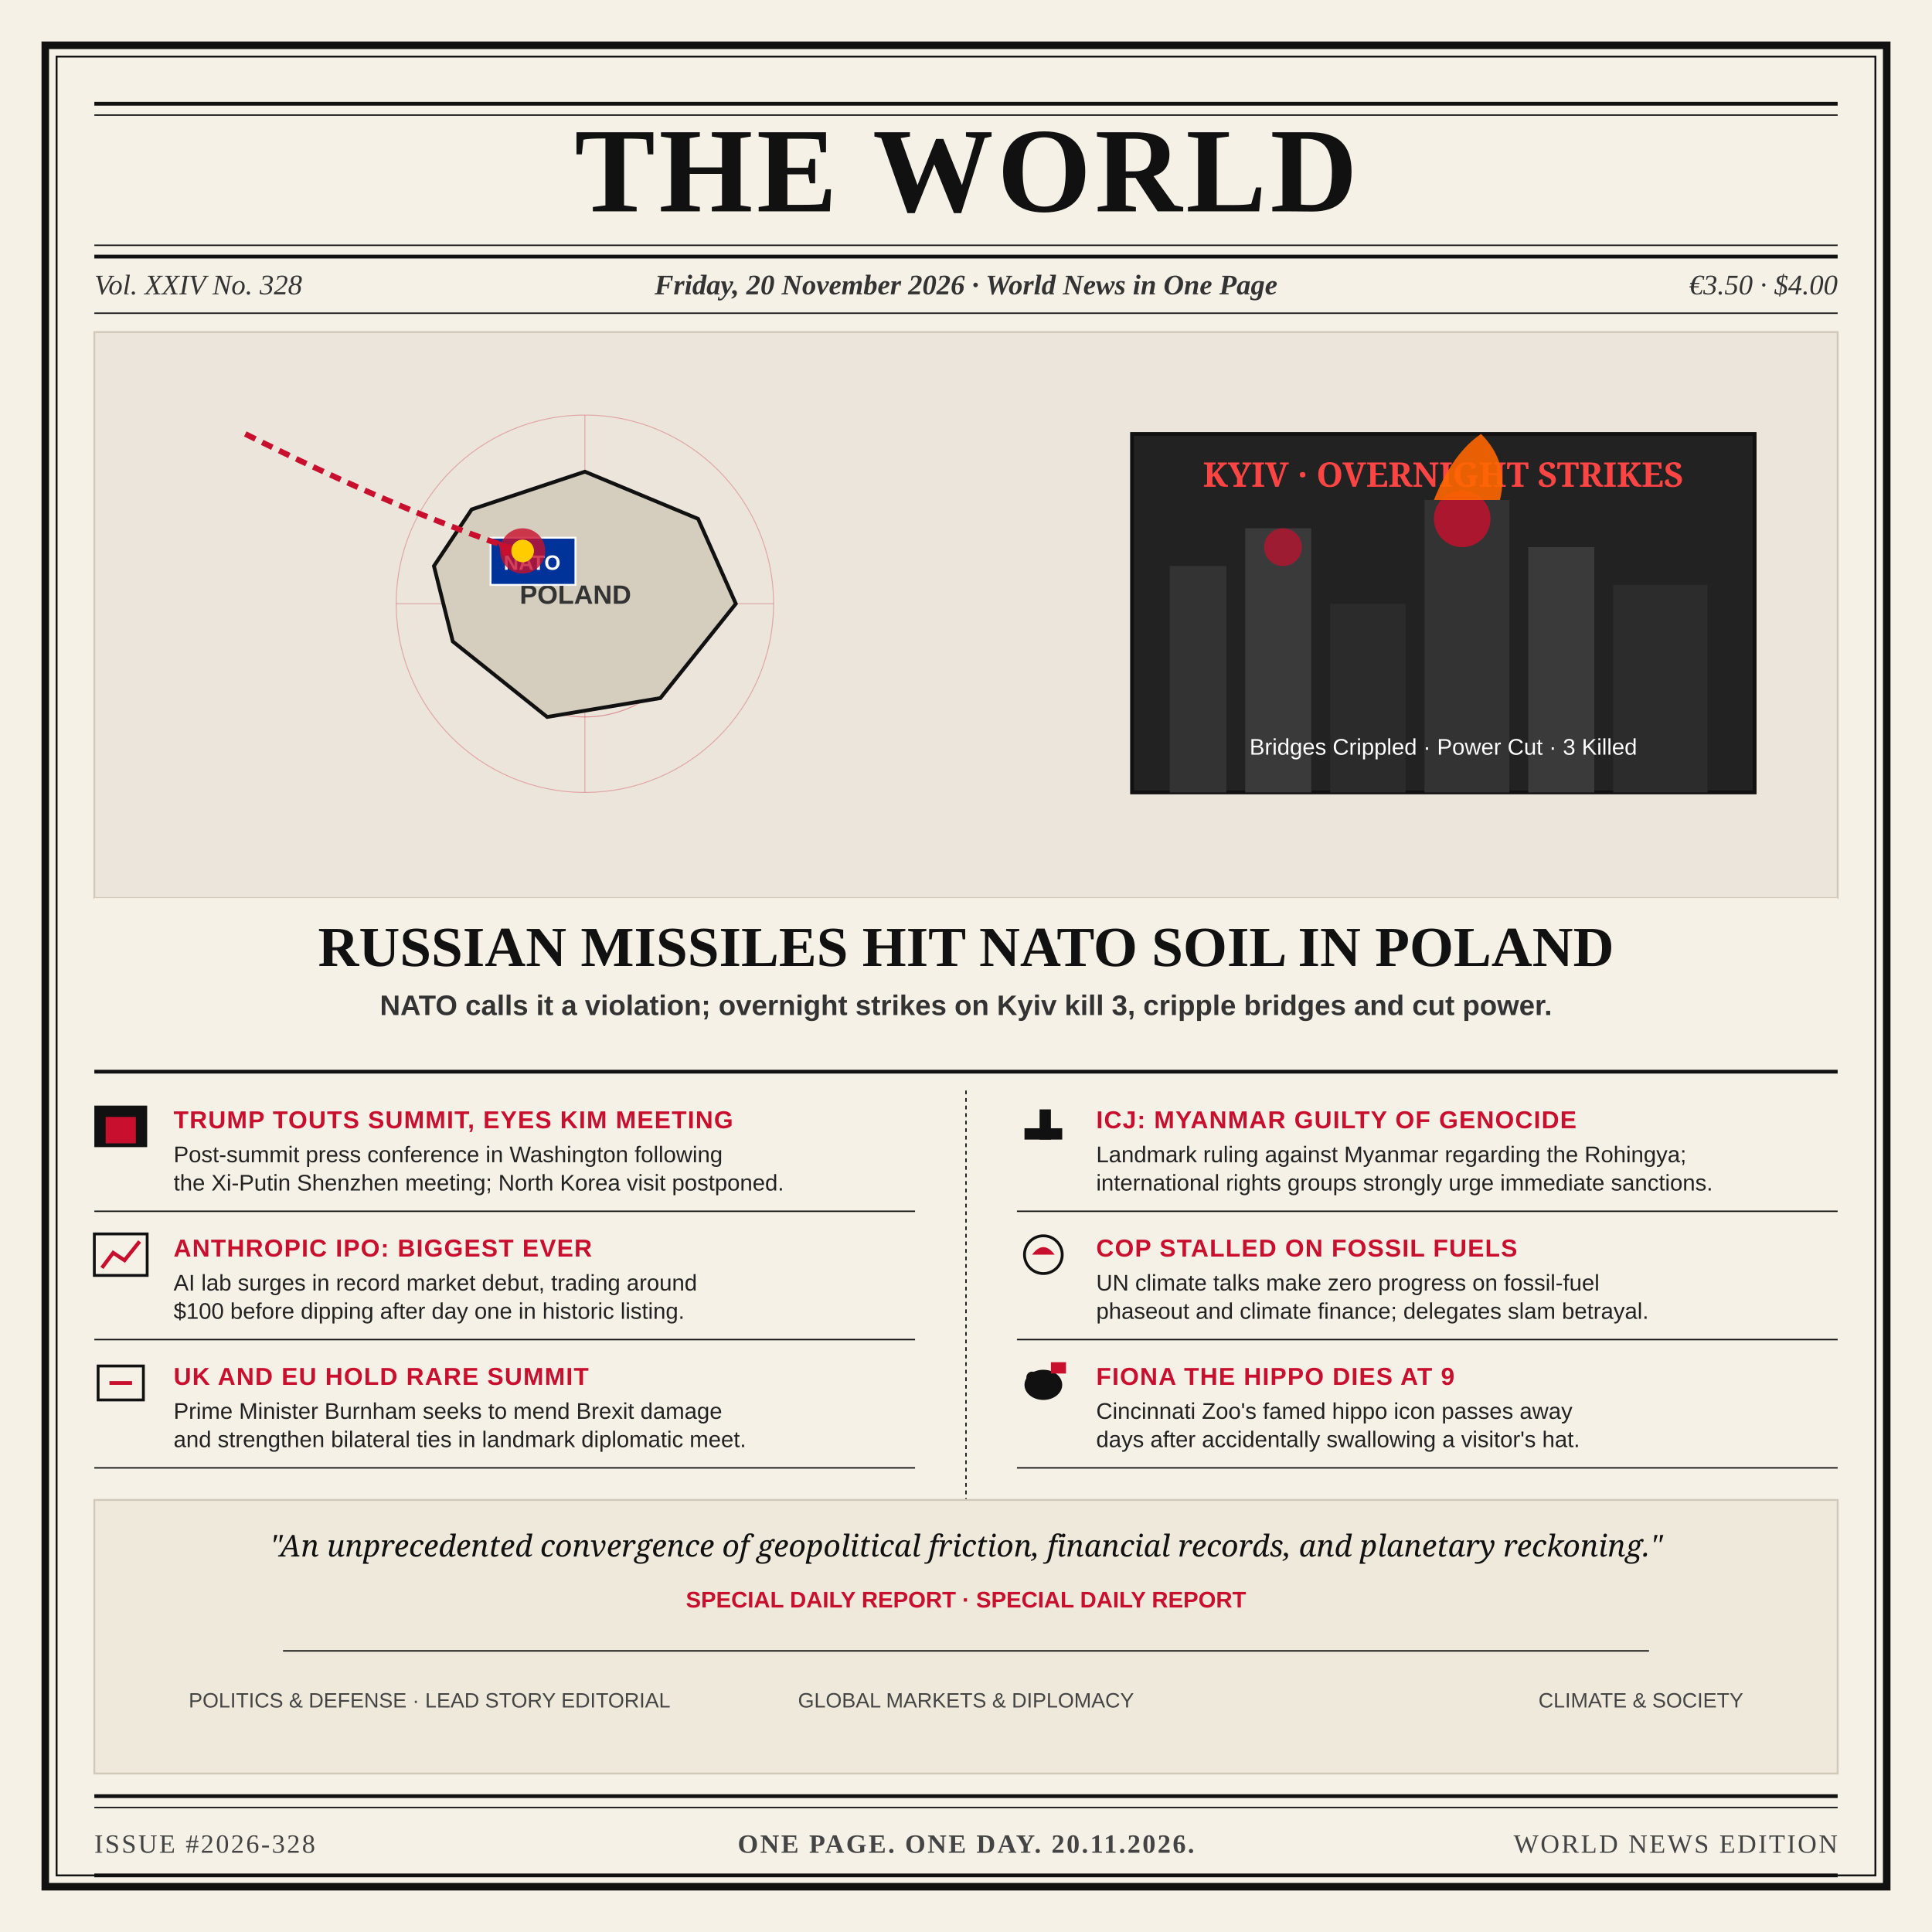
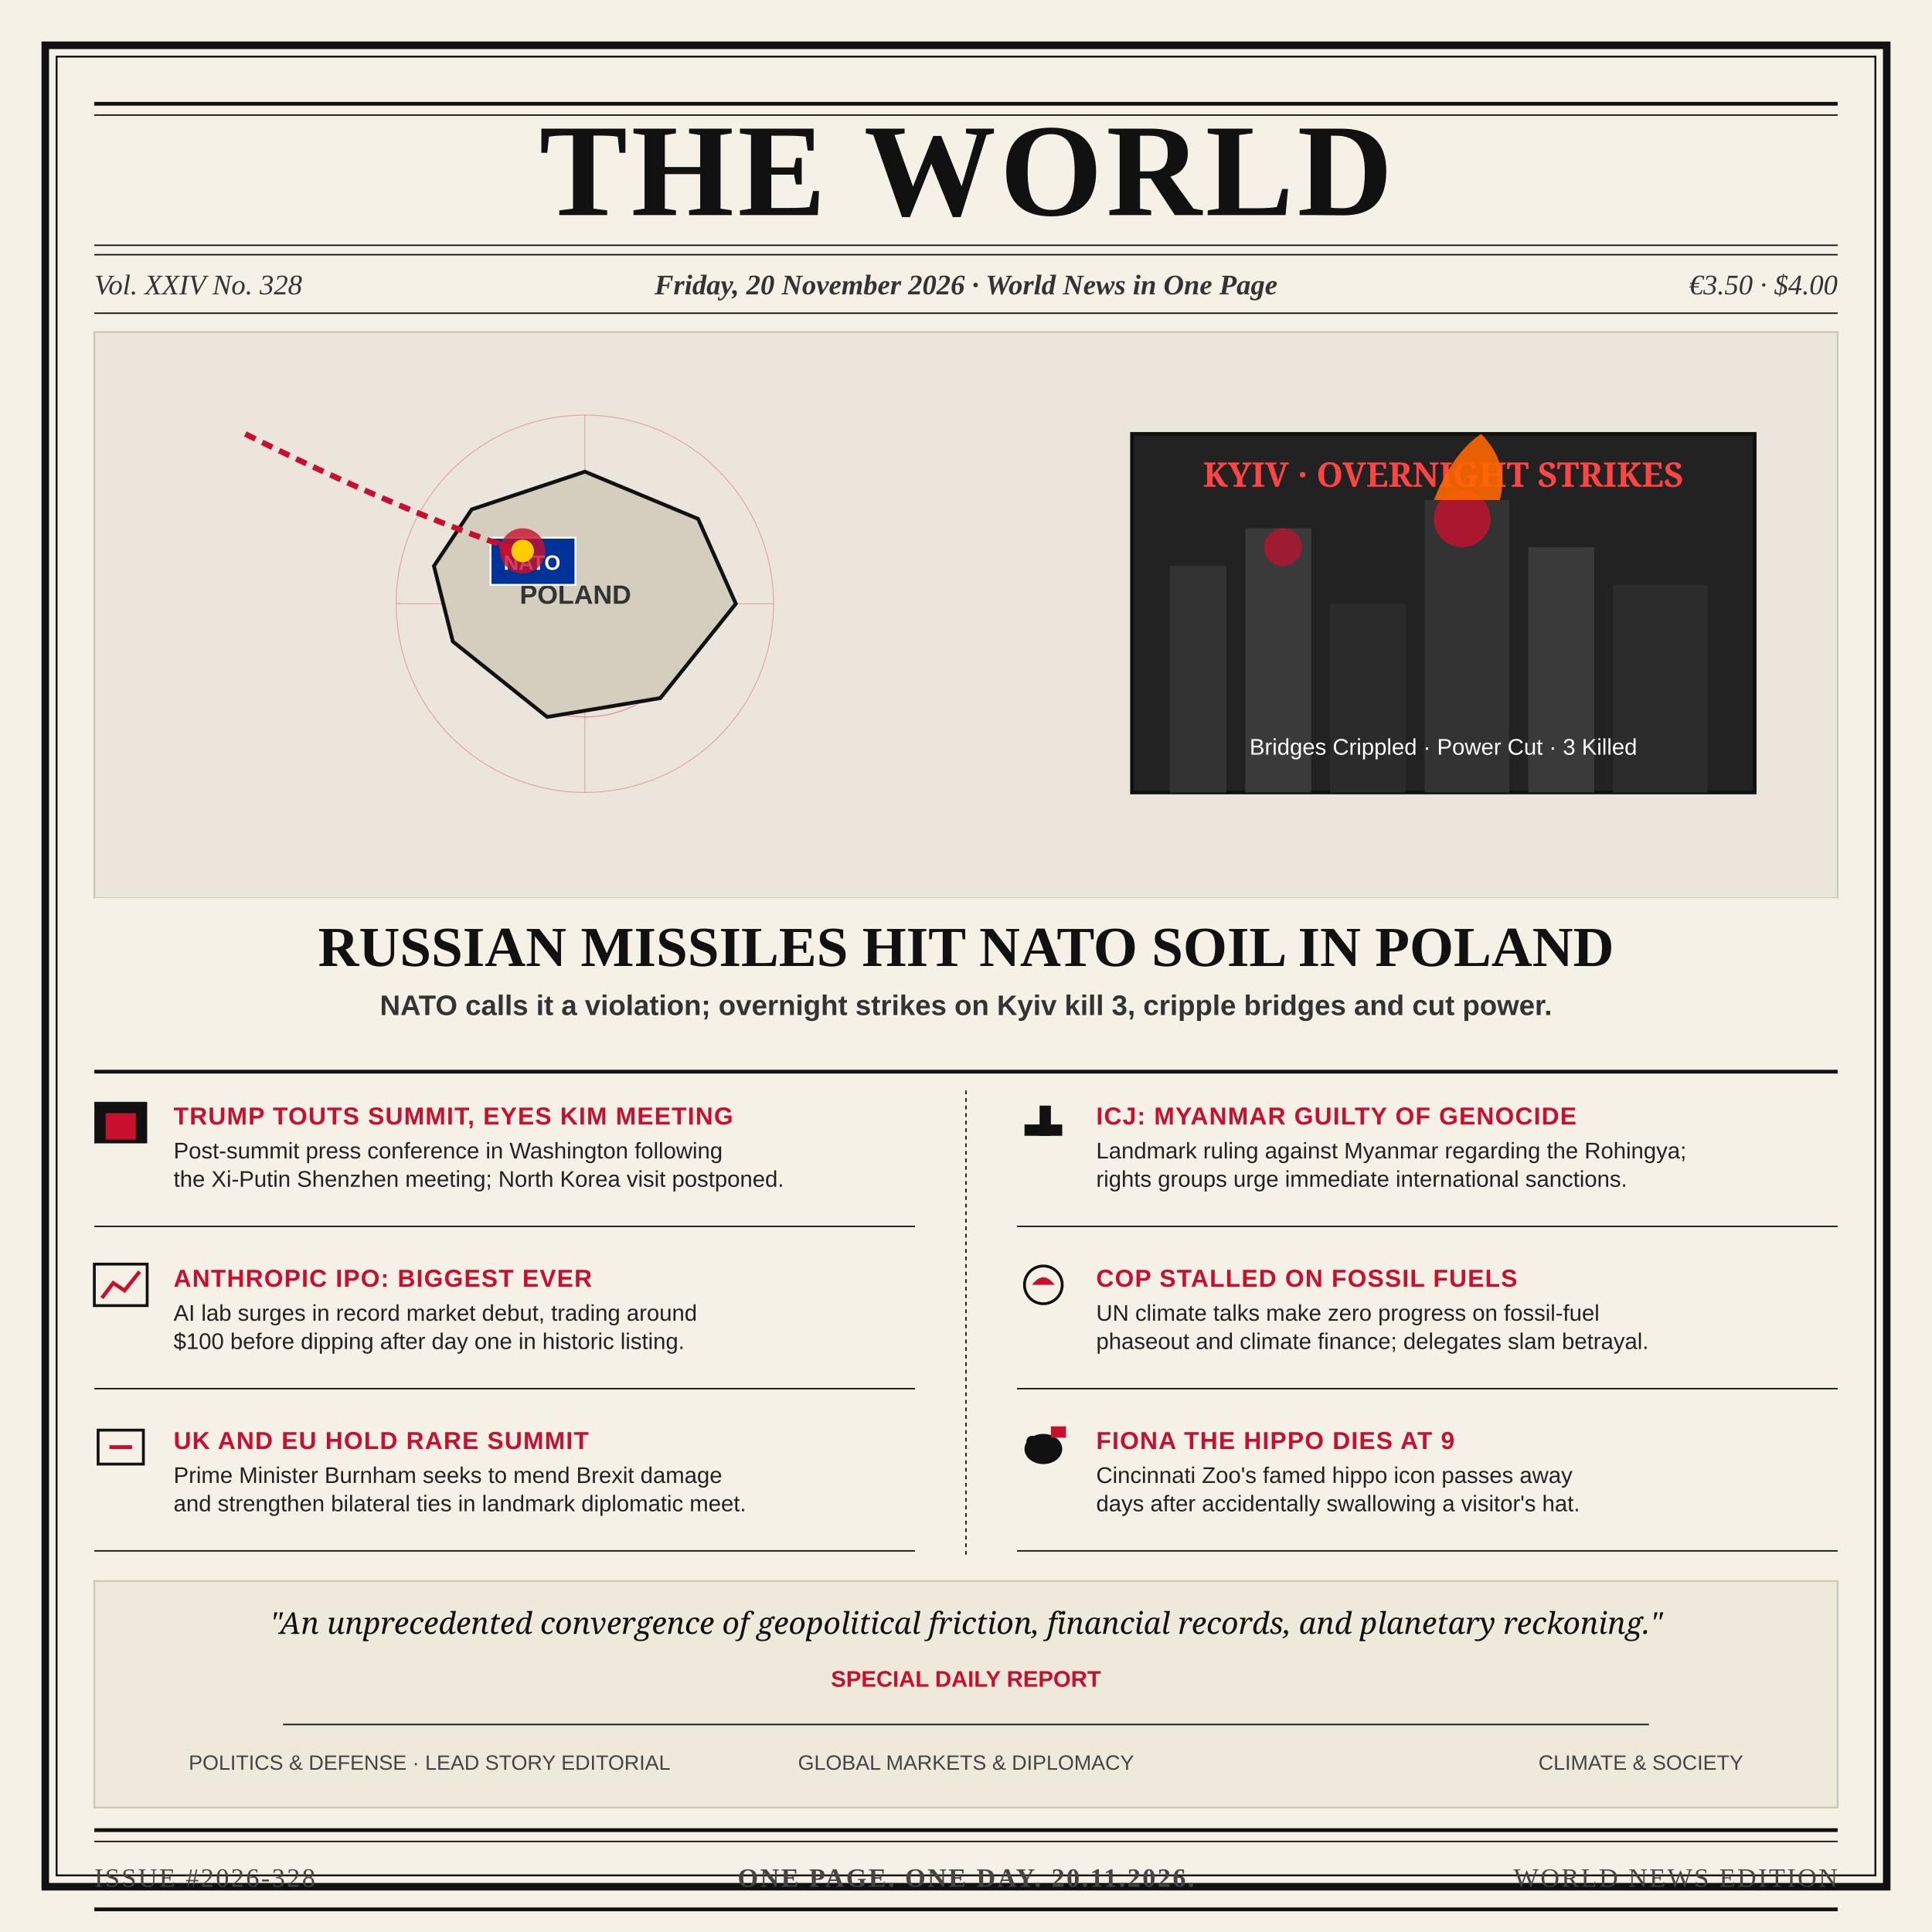
<svg xmlns="http://www.w3.org/2000/svg" viewBox="0 0 1024 1024" width="1024" height="1024">
  <style>
    .paper-bg { fill: #f6f1e7; }
    .masthead { font-family: 'Georgia', 'Times New Roman', serif; font-weight: 700; fill: #111111; letter-spacing: 2px; }
    .subtitle { font-family: 'Georgia', 'Times New Roman', serif; font-style: italic; font-size: 15px; fill: #333333; }
    .lead-head { font-family: 'Georgia', 'Times New Roman', serif; font-weight: 700; font-size: 30px; fill: #111111; }
    .lead-sub { font-family: 'Arial', 'Helvetica', sans-serif; font-size: 15px; fill: #333333; line-height: 1.4; }
    .grid-head { font-family: 'Arial', 'Helvetica', sans-serif; font-weight: 700; font-size: 13px; fill: #c8102e; letter-spacing: 0.5px; }
    .grid-desc { font-family: 'Arial', 'Helvetica', sans-serif; font-size: 12px; fill: #222222; }
    .footer-text { font-family: 'Georgia', 'Times New Roman', serif; font-size: 14px; fill: #444444; letter-spacing: 1px; }
    .rule { stroke: #111111; stroke-width: 2px; }
    .thin-rule { stroke: #111111; stroke-width: 0.75px; }
    .dashed-rule { stroke: #c8102e; stroke-width: 1.5px; stroke-dasharray: 4,4; }
  </style>
  <rect width="1024" height="1024" class="paper-bg" />
  <rect x="24" y="24" width="976" height="976" fill="none" stroke="#111111" stroke-width="4" />
  <rect x="30" y="30" width="964" height="964" fill="none" stroke="#111111" stroke-width="1" />
  <line x1="50" y1="55" x2="974" y2="55" class="rule" />
  <line x1="50" y1="61" x2="974" y2="61" class="thin-rule" />
-   <text x="512" y="112" class="masthead" font-size="64" text-anchor="middle">THE WORLD</text>
+   <text x="512" y="114" class="masthead" font-size="70" text-anchor="middle">THE WORLD</text>
  <line x1="50" y1="130" x2="974" y2="130" class="thin-rule" />
-   <line x1="50" y1="136" x2="974" y2="136" class="rule" />
+   <line x1="50" y1="135" x2="974" y2="135" class="thin-rule" />
  <text x="50" y="156" class="subtitle" font-size="13">Vol. XXIV No. 328</text>
  <text x="512" y="156" class="subtitle" font-size="14" text-anchor="middle" font-weight="bold">Friday, 20 November 2026 · World News in One Page</text>
  <text x="974" y="156" class="subtitle" font-size="13" text-anchor="end">€3.50 · $4.00</text>
  <line x1="50" y1="166" x2="974" y2="166" class="thin-rule" />
  <rect x="50" y="176" width="924" height="300" fill="#ebe5db" stroke="#d0c8b8" stroke-width="1" />
  <g transform="translate(70, 190)">
    <circle cx="240" cy="130" r="100" fill="none" stroke="#c8102e" stroke-width="0.5" opacity="0.3" />
    <circle cx="240" cy="130" r="60" fill="none" stroke="#c8102e" stroke-width="0.5" opacity="0.4" />
    <line x1="140" y1="130" x2="340" y2="130" stroke="#c8102e" stroke-width="0.5" opacity="0.3" />
    <line x1="240" y1="30" x2="240" y2="230" stroke="#c8102e" stroke-width="0.5" opacity="0.3" />
    <polygon points="180,80 240,60 300,85 320,130 280,180 220,190 170,150 160,110" fill="#d5cebe" stroke="#111" stroke-width="2" />
    <text x="235" y="130" font-family="Arial, sans-serif" font-weight="bold" font-size="14" fill="#333" text-anchor="middle">POLAND</text>
    <rect x="190" y="95" width="45" height="25" fill="#003399" stroke="#fff" stroke-width="1" />
    <text x="212" y="112" font-family="Arial, sans-serif" font-weight="bold" font-size="11" fill="#fff" text-anchor="middle">NATO</text>
    <path d="M 60,40 Q 140,80 205,102" fill="none" stroke="#c8102e" stroke-width="3" stroke-dasharray="6,4" />
    <polygon points="205,102 193,96 197,105" fill="#c8102e" />
    <circle cx="207" cy="102" r="12" fill="#c8102e" opacity="0.8" />
    <circle cx="207" cy="102" r="6" fill="#ffcc00" />
    <rect x="530" y="40" width="330" height="190" fill="#222" stroke="#111" stroke-width="2" />
    <text x="695" y="68" font-family="Georgia, serif" font-weight="bold" font-size="18" fill="#ff4444" text-anchor="middle">KYIV · OVERNIGHT STRIKES</text>
    <rect x="550" y="110" width="30" height="120" fill="#333" />
    <rect x="590" y="90" width="35" height="140" fill="#3a3a3a" />
    <rect x="635" y="130" width="40" height="100" fill="#2b2b2b" />
    <rect x="685" y="75" width="45" height="155" fill="#333" />
    <rect x="740" y="100" width="35" height="130" fill="#3a3a3a" />
    <rect x="785" y="120" width="50" height="110" fill="#2c2c2c" />
    <circle cx="705" cy="85" r="15" fill="#c8102e" opacity="0.8" />
    <circle cx="610" cy="100" r="10" fill="#c8102e" opacity="0.7" />
    <path d="M 690,75 Q 700,50 715,40 Q 730,55 725,75" fill="#ff6600" opacity="0.9" />
    <text x="695" y="210" font-family="Arial, sans-serif" font-size="12" fill="#fff" text-anchor="middle">Bridges Crippled · Power Cut · 3 Killed</text>
  </g>
  <rect x="50" y="476" width="924" height="84" fill="#f6f1e7" />
  <text x="512" y="512" class="lead-head" text-anchor="middle">RUSSIAN MISSILES HIT NATO SOIL IN POLAND</text>
  <text x="512" y="538" class="lead-sub" text-anchor="middle" font-weight="bold">NATO calls it a violation; overnight strikes on Kyiv kill 3, cripple bridges and cut power.</text>
  <line x1="50" y1="568" x2="974" y2="568" class="rule" />
-   <line x1="512" y1="578" x2="512" y2="940" class="thin-rule" stroke-dasharray="2,2" />
-   <g transform="translate(50, 584)">
+   <line x1="512" y1="578" x2="512" y2="825" class="thin-rule" stroke-dasharray="2,2" />
+   <g transform="translate(50, 582)">
    <rect x="0" y="2" width="28" height="22" fill="#111" />
    <rect x="6" y="8" width="16" height="14" fill="#c8102e" />
    <text x="42" y="14" class="grid-head">TRUMP TOUTS SUMMIT, EYES KIM MEETING</text>
    <text x="42" y="32" class="grid-desc">Post-summit press conference in Washington following</text>
    <text x="42" y="47" class="grid-desc">the Xi-Putin Shenzhen meeting; North Korea visit postponed.</text>
  </g>
-   <line x1="50" y1="642" x2="485" y2="642" class="thin-rule" />
-   <g transform="translate(50, 652)">
+   <line x1="50" y1="650" x2="485" y2="650" class="thin-rule" />
+   <g transform="translate(50, 668)">
    <rect x="0" y="2" width="28" height="22" fill="none" stroke="#111" stroke-width="1.5" />
    <polyline points="4,20 10,12 16,16 24,6" fill="none" stroke="#c8102e" stroke-width="2" />
    <text x="42" y="14" class="grid-head">ANTHROPIC IPO: BIGGEST EVER</text>
    <text x="42" y="32" class="grid-desc">AI lab surges in record market debut, trading around</text>
    <text x="42" y="47" class="grid-desc">$100 before dipping after day one in historic listing.</text>
  </g>
-   <line x1="50" y1="710" x2="485" y2="710" class="thin-rule" />
-   <g transform="translate(50, 720)">
+   <line x1="50" y1="736" x2="485" y2="736" class="thin-rule" />
+   <g transform="translate(50, 754)">
    <rect x="2" y="4" width="24" height="18" fill="none" stroke="#111" stroke-width="1.5" />
    <line x1="8" y1="13" x2="20" y2="13" stroke="#c8102e" stroke-width="2" />
    <text x="42" y="14" class="grid-head">UK AND EU HOLD RARE SUMMIT</text>
    <text x="42" y="32" class="grid-desc">Prime Minister Burnham seeks to mend Brexit damage</text>
    <text x="42" y="47" class="grid-desc">and strengthen bilateral ties in landmark diplomatic meet.</text>
  </g>
-   <line x1="50" y1="778" x2="485" y2="778" class="thin-rule" />
-   <g transform="translate(539, 584)">
+   <line x1="50" y1="822" x2="485" y2="822" class="thin-rule" />
+   <g transform="translate(539, 582)">
    <rect x="4" y="14" width="20" height="6" fill="#111" />
    <rect x="12" y="4" width="6" height="16" fill="#111" />
    <text x="42" y="14" class="grid-head">ICJ: MYANMAR GUILTY OF GENOCIDE</text>
    <text x="42" y="32" class="grid-desc">Landmark ruling against Myanmar regarding the Rohingya;</text>
-     <text x="42" y="47" class="grid-desc">international rights groups strongly urge immediate sanctions.</text>
+     <text x="42" y="47" class="grid-desc">rights groups urge immediate international sanctions.</text>
  </g>
-   <line x1="539" y1="642" x2="974" y2="642" class="thin-rule" />
-   <g transform="translate(539, 652)">
+   <line x1="539" y1="650" x2="974" y2="650" class="thin-rule" />
+   <g transform="translate(539, 668)">
    <circle cx="14" cy="13" r="10" fill="none" stroke="#111" stroke-width="1.5" />
    <path d="M 8,13 Q 14,5 20,13" fill="#c8102e" />
    <text x="42" y="14" class="grid-head">COP STALLED ON FOSSIL FUELS</text>
    <text x="42" y="32" class="grid-desc">UN climate talks make zero progress on fossil-fuel</text>
    <text x="42" y="47" class="grid-desc">phaseout and climate finance; delegates slam betrayal.</text>
  </g>
-   <line x1="539" y1="710" x2="974" y2="710" class="thin-rule" />
-   <g transform="translate(539, 720)">
+   <line x1="539" y1="736" x2="974" y2="736" class="thin-rule" />
+   <g transform="translate(539, 754)">
    <ellipse cx="14" cy="14" rx="10" ry="8" fill="#111" />
    <circle cx="8" cy="10" r="3" fill="#111" />
    <rect x="18" y="2" width="8" height="6" fill="#c8102e" />
    <text x="42" y="14" class="grid-head">FIONA THE HIPPO DIES AT 9</text>
    <text x="42" y="32" class="grid-desc">Cincinnati Zoo's famed hippo icon passes away</text>
    <text x="42" y="47" class="grid-desc">days after accidentally swallowing a visitor's hat.</text>
  </g>
-   <line x1="539" y1="778" x2="974" y2="778" class="thin-rule" />
-   <rect x="50" y="795" width="924" height="145" fill="#efe9dc" stroke="#d0c8b8" stroke-width="1" />
-   <text x="512" y="825" font-family="Georgia, serif" font-style="italic" font-size="16" fill="#111" text-anchor="middle">"An unprecedented convergence of geopolitical friction, financial records, and planetary reckoning."</text>
-   <text x="512" y="852" font-family="Arial, sans-serif" font-weight="bold" font-size="12" fill="#c8102e" text-anchor="middle">SPECIAL DAILY REPORT · SPECIAL DAILY REPORT</text>
-   <line x1="150" y1="875" x2="874" y2="875" class="thin-rule" />
-   <text x="100" y="905" font-family="Arial, sans-serif" font-size="11" fill="#444">POLITICS &amp; DEFENSE · LEAD STORY EDITORIAL</text>
-   <text x="512" y="905" font-family="Arial, sans-serif" font-size="11" fill="#444" text-anchor="middle">GLOBAL MARKETS &amp; DIPLOMACY</text>
-   <text x="924" y="905" font-family="Arial, sans-serif" font-size="11" fill="#444" text-anchor="end">CLIMATE &amp; SOCIETY</text>
-   <line x1="50" y1="952" x2="974" y2="952" class="rule" />
-   <line x1="50" y1="958" x2="974" y2="958" class="thin-rule" />
-   <text x="50" y="982" class="footer-text">ISSUE #2026-328</text>
-   <text x="512" y="982" class="footer-text" text-anchor="middle" font-weight="bold">ONE PAGE. ONE DAY. 20.11.2026.</text>
-   <text x="974" y="982" class="footer-text" text-anchor="end">WORLD NEWS EDITION</text>
-   <line x1="50" y1="994" x2="974" y2="994" class="rule" />
+   <line x1="539" y1="822" x2="974" y2="822" class="thin-rule" />
+   <rect x="50" y="838" width="924" height="120" fill="#efe9dc" stroke="#d0c8b8" stroke-width="1" />
+   <text x="512" y="866" font-family="Georgia, serif" font-style="italic" font-size="16" fill="#111" text-anchor="middle">"An unprecedented convergence of geopolitical friction, financial records, and planetary reckoning."</text>
+   <text x="512" y="894" font-family="Arial, sans-serif" font-weight="bold" font-size="12" fill="#c8102e" text-anchor="middle">SPECIAL DAILY REPORT</text>
+   <line x1="150" y1="914" x2="874" y2="914" class="thin-rule" />
+   <text x="100" y="938" font-family="Arial, sans-serif" font-size="11" fill="#444">POLITICS &amp; DEFENSE · LEAD STORY EDITORIAL</text>
+   <text x="512" y="938" font-family="Arial, sans-serif" font-size="11" fill="#444" text-anchor="middle">GLOBAL MARKETS &amp; DIPLOMACY</text>
+   <text x="924" y="938" font-family="Arial, sans-serif" font-size="11" fill="#444" text-anchor="end">CLIMATE &amp; SOCIETY</text>
+   <line x1="50" y1="970" x2="974" y2="970" class="rule" />
+   <line x1="50" y1="976" x2="974" y2="976" class="thin-rule" />
+   <text x="50" y="1000" class="footer-text">ISSUE #2026-328</text>
+   <text x="512" y="1000" class="footer-text" text-anchor="middle" font-weight="bold">ONE PAGE. ONE DAY. 20.11.2026.</text>
+   <text x="974" y="1000" class="footer-text" text-anchor="end">WORLD NEWS EDITION</text>
+   <line x1="50" y1="1012" x2="974" y2="1012" class="rule" />
</svg>
